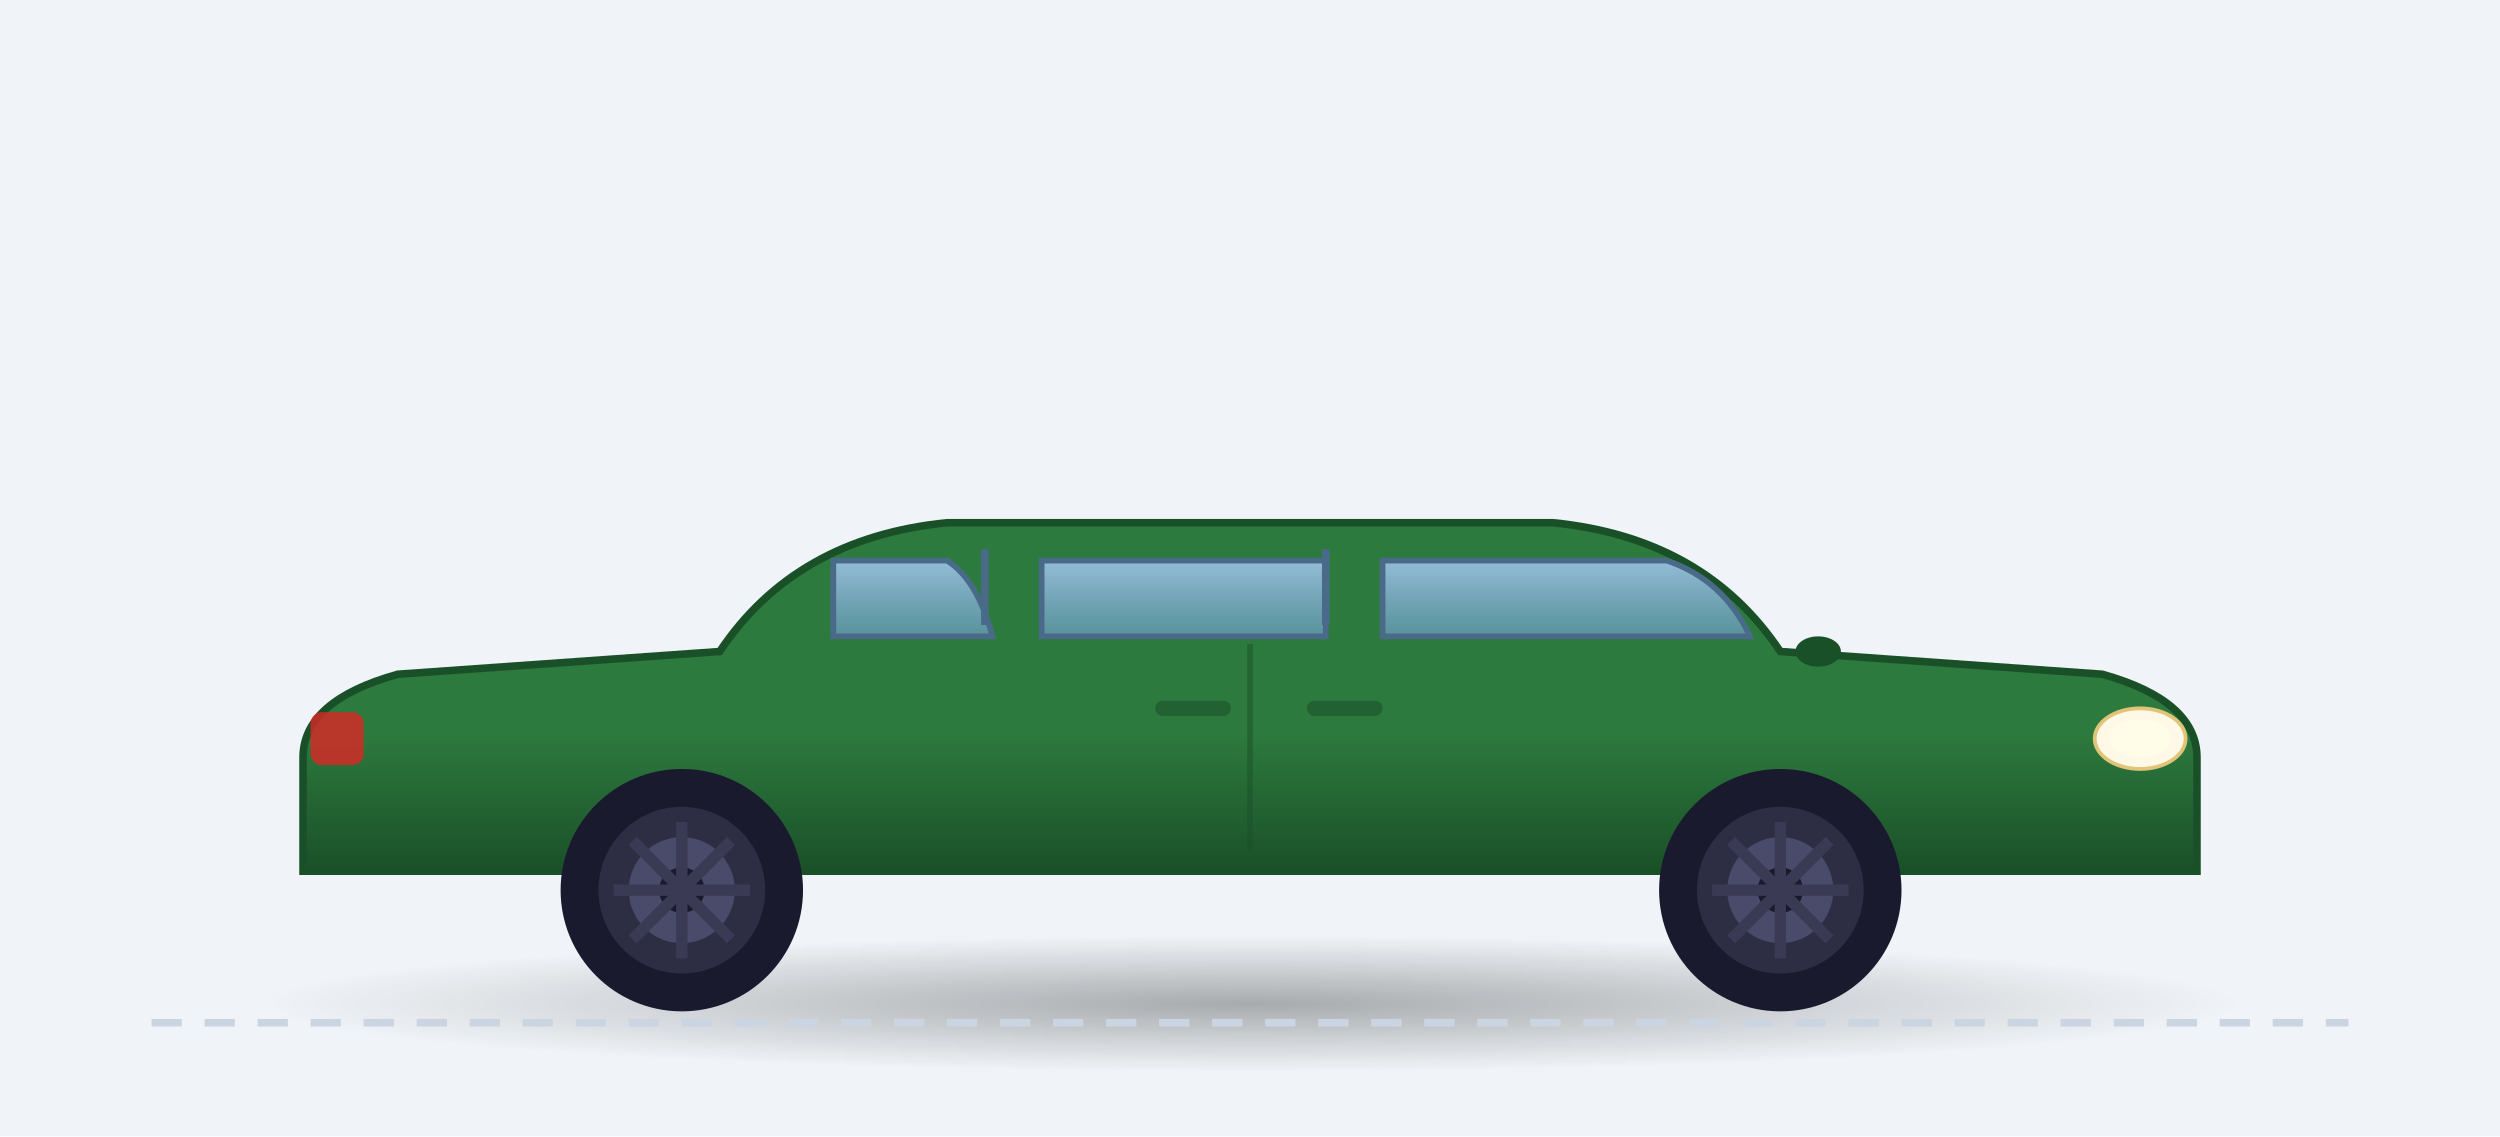
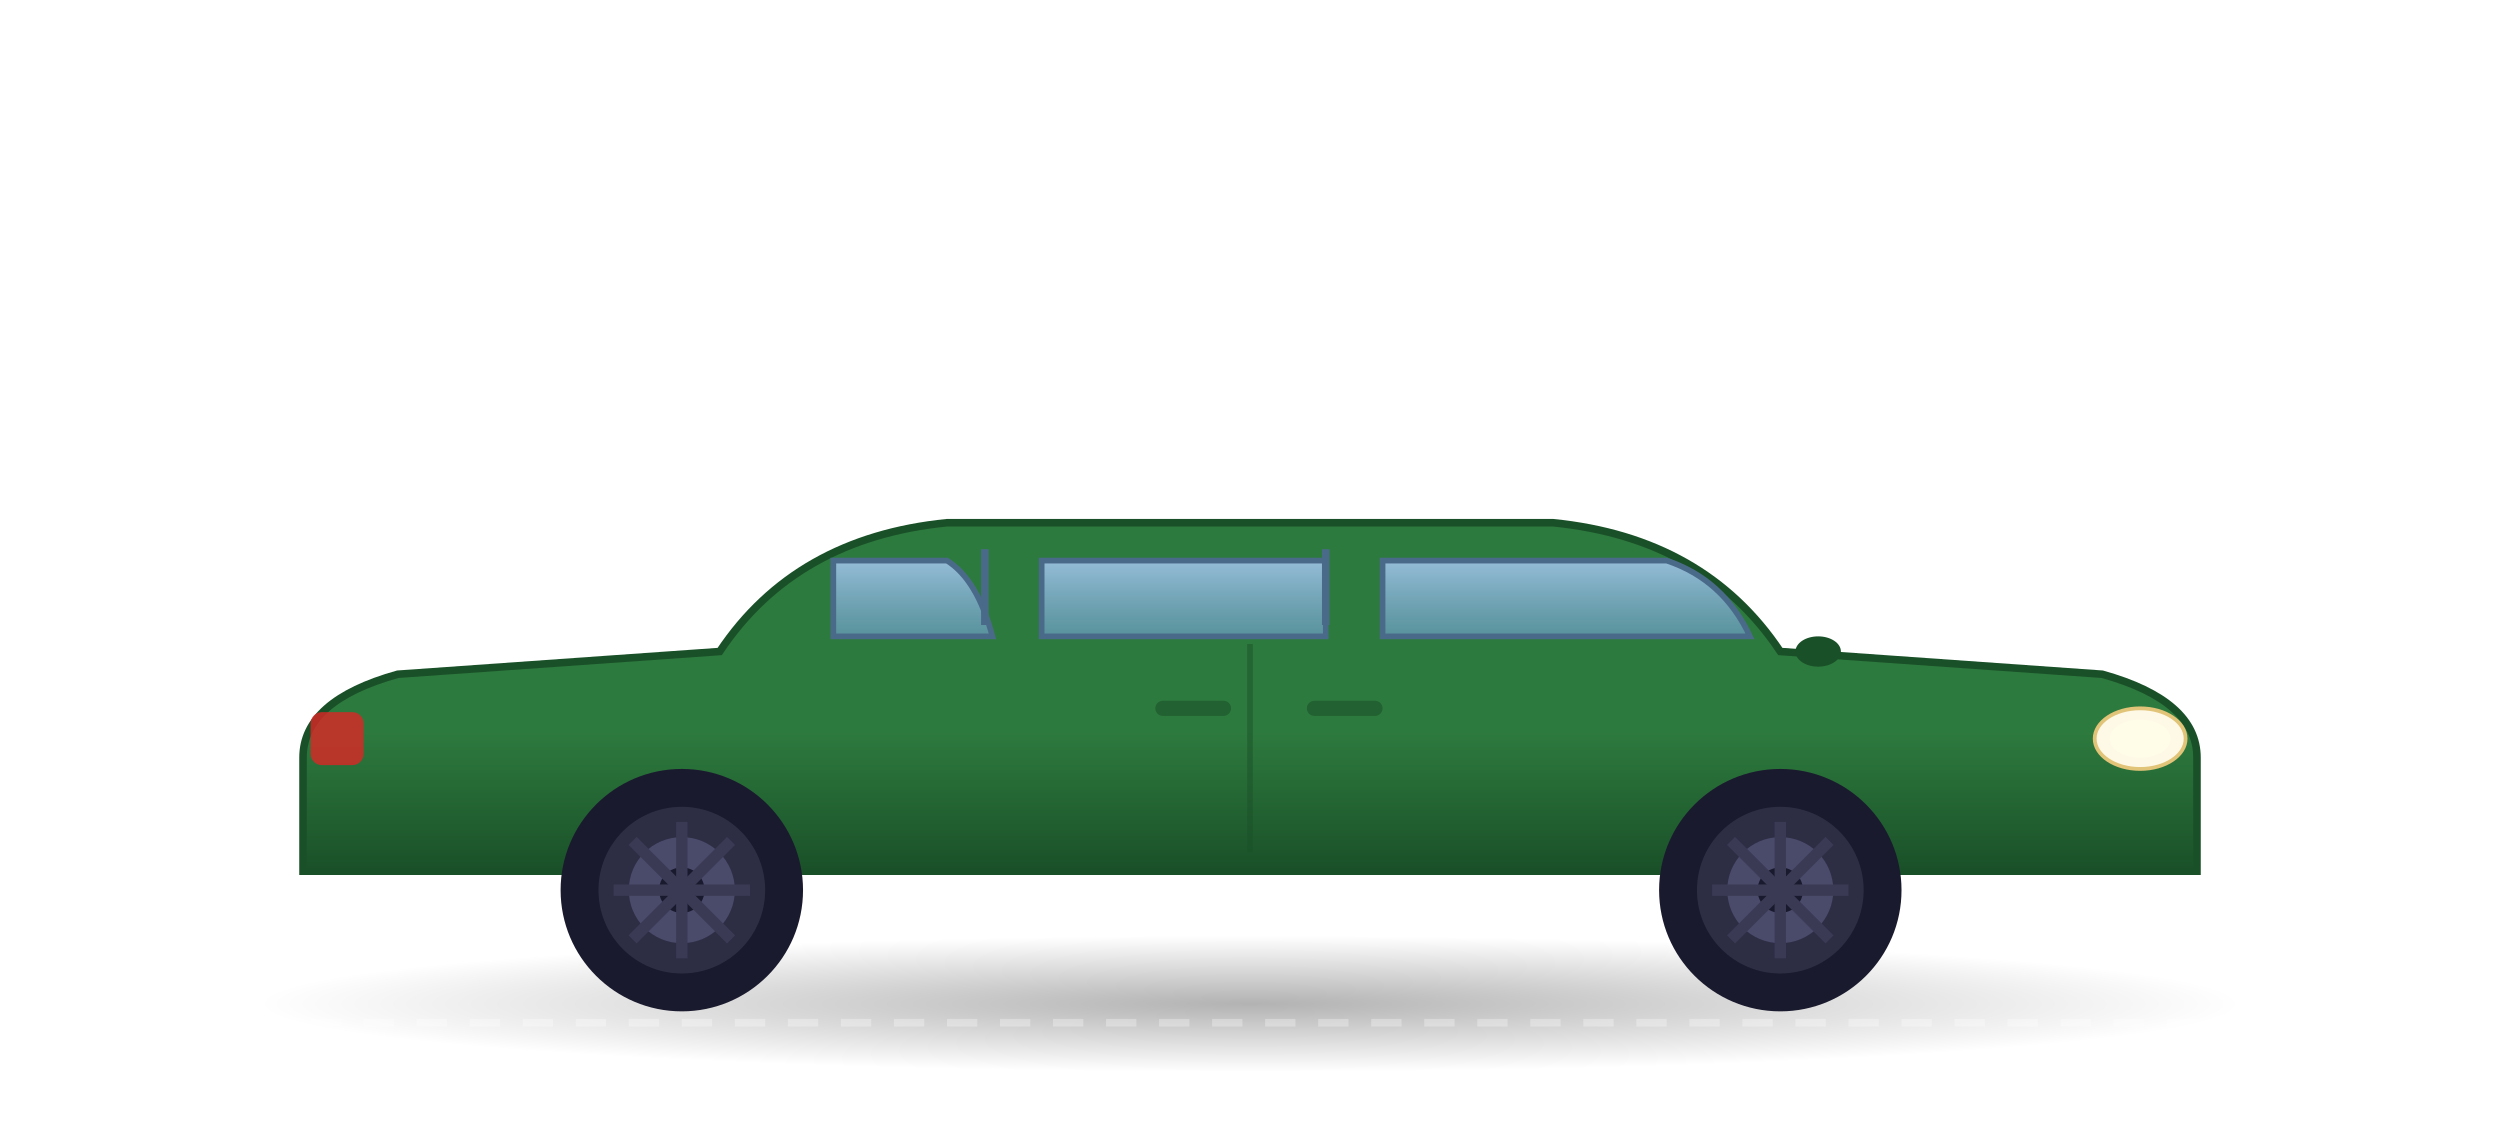
<svg xmlns="http://www.w3.org/2000/svg" viewBox="0 0 660 300" width="660" height="300">
  <defs>
    <linearGradient id="bodyGrad_byd_atto3.svg" x1="0%" y1="0%" x2="0%" y2="100%">
      <stop offset="0%" style="stop-color:#2d7a3e" />
      <stop offset="60%" style="stop-color:#2d7a3e" />
      <stop offset="100%" style="stop-color:#1a5028" />
    </linearGradient>
    <linearGradient id="windowGrad_byd_atto3.svg" x1="0%" y1="0%" x2="0%" y2="100%">
      <stop offset="0%" style="stop-color:#a0c4e8;stop-opacity:0.9" />
      <stop offset="100%" style="stop-color:#6b9dc4;stop-opacity:0.7" />
    </linearGradient>
    <radialGradient id="shadowGrad_byd_atto3.svg" cx="50%" cy="50%" r="50%">
      <stop offset="0%" style="stop-color:rgba(0,0,0,0.3)" />
      <stop offset="100%" style="stop-color:rgba(0,0,0,0)" />
    </radialGradient>
  </defs>
-   <rect width="660" height="300" fill="#f0f4f8" />
+   <rect width="660" height="300" fill="none" />
  <ellipse cx="330" cy="265" rx="260" ry="18" fill="url(#shadowGrad_byd_atto3.svg)" />
  <path d="M 80 200 Q 80 185 105 178 L 190 172 Q 210 142 250 138 L 410 138 Q 450 142 470 172 L 555 178 Q 580 185 580 200 L 580 230 L 80 230 Z" fill="url(#bodyGrad_byd_atto3.svg)" stroke="#1a5028" stroke-width="2" />
  <path d="M 220 148 L 250 148 Q 258 153 262 168 L 220 168 Z M 275 148 L 350 148 L 350 168 L 275 168 Z M 365 148 L 440 148 Q 455 153 462 168 L 365 168 Z" fill="url(#windowGrad_byd_atto3.svg)" stroke="#4a6a8a" stroke-width="1.5" />
  <line x1="260" y1="145" x2="260" y2="165" stroke="#4a6a8a" stroke-width="2" />
  <line x1="350" y1="145" x2="350" y2="165" stroke="#4a6a8a" stroke-width="2" />
  <line x1="330" y1="170" x2="330" y2="225" stroke="#1a5028" stroke-width="1.5" opacity="0.5" />
  <rect x="305" y="185" width="20" height="4" rx="2" fill="#1a5028" opacity="0.6" />
  <rect x="345" y="185" width="20" height="4" rx="2" fill="#1a5028" opacity="0.6" />
  <ellipse cx="565" cy="195" rx="12" ry="8" fill="#fef9e7" stroke="#e2c478" stroke-width="1" />
  <ellipse cx="565" cy="195" rx="8" ry="5" fill="#fffde7" />
  <rect x="82" y="188" width="14" height="14" rx="3" fill="#dc2626" opacity="0.8" />
  <ellipse cx="480" cy="172" rx="6" ry="4" fill="#1a5028" />
  <circle cx="180" cy="235" r="32" fill="#1a1a2e" />
  <circle cx="180" cy="235" r="22" fill="#2d2d44" />
  <circle cx="180" cy="235" r="14" fill="#4a4a6a" />
  <circle cx="180" cy="235" r="6" fill="#1a1a2e" />
  <line x1="162" y1="235" x2="198" y2="235" stroke="#3a3a55" stroke-width="3" />
  <line x1="180" y1="217" x2="180" y2="253" stroke="#3a3a55" stroke-width="3" />
  <line x1="167" y1="222" x2="193" y2="248" stroke="#3a3a55" stroke-width="3" />
  <line x1="167" y1="248" x2="193" y2="222" stroke="#3a3a55" stroke-width="3" />
  <circle cx="470" cy="235" r="32" fill="#1a1a2e" />
  <circle cx="470" cy="235" r="22" fill="#2d2d44" />
  <circle cx="470" cy="235" r="14" fill="#4a4a6a" />
  <circle cx="470" cy="235" r="6" fill="#1a1a2e" />
  <line x1="452" y1="235" x2="488" y2="235" stroke="#3a3a55" stroke-width="3" />
  <line x1="470" y1="217" x2="470" y2="253" stroke="#3a3a55" stroke-width="3" />
  <line x1="457" y1="222" x2="483" y2="248" stroke="#3a3a55" stroke-width="3" />
  <line x1="457" y1="248" x2="483" y2="222" stroke="#3a3a55" stroke-width="3" />
-   <line x1="40" y1="270" x2="620" y2="270" stroke="#cbd5e1" stroke-width="2" stroke-dasharray="8,6" />
+   <line x1="40" y1="270" x2="620" y2="270" stroke="rgba(255,255,255,0.3)" stroke-width="2" stroke-dasharray="8,6" />
</svg>
